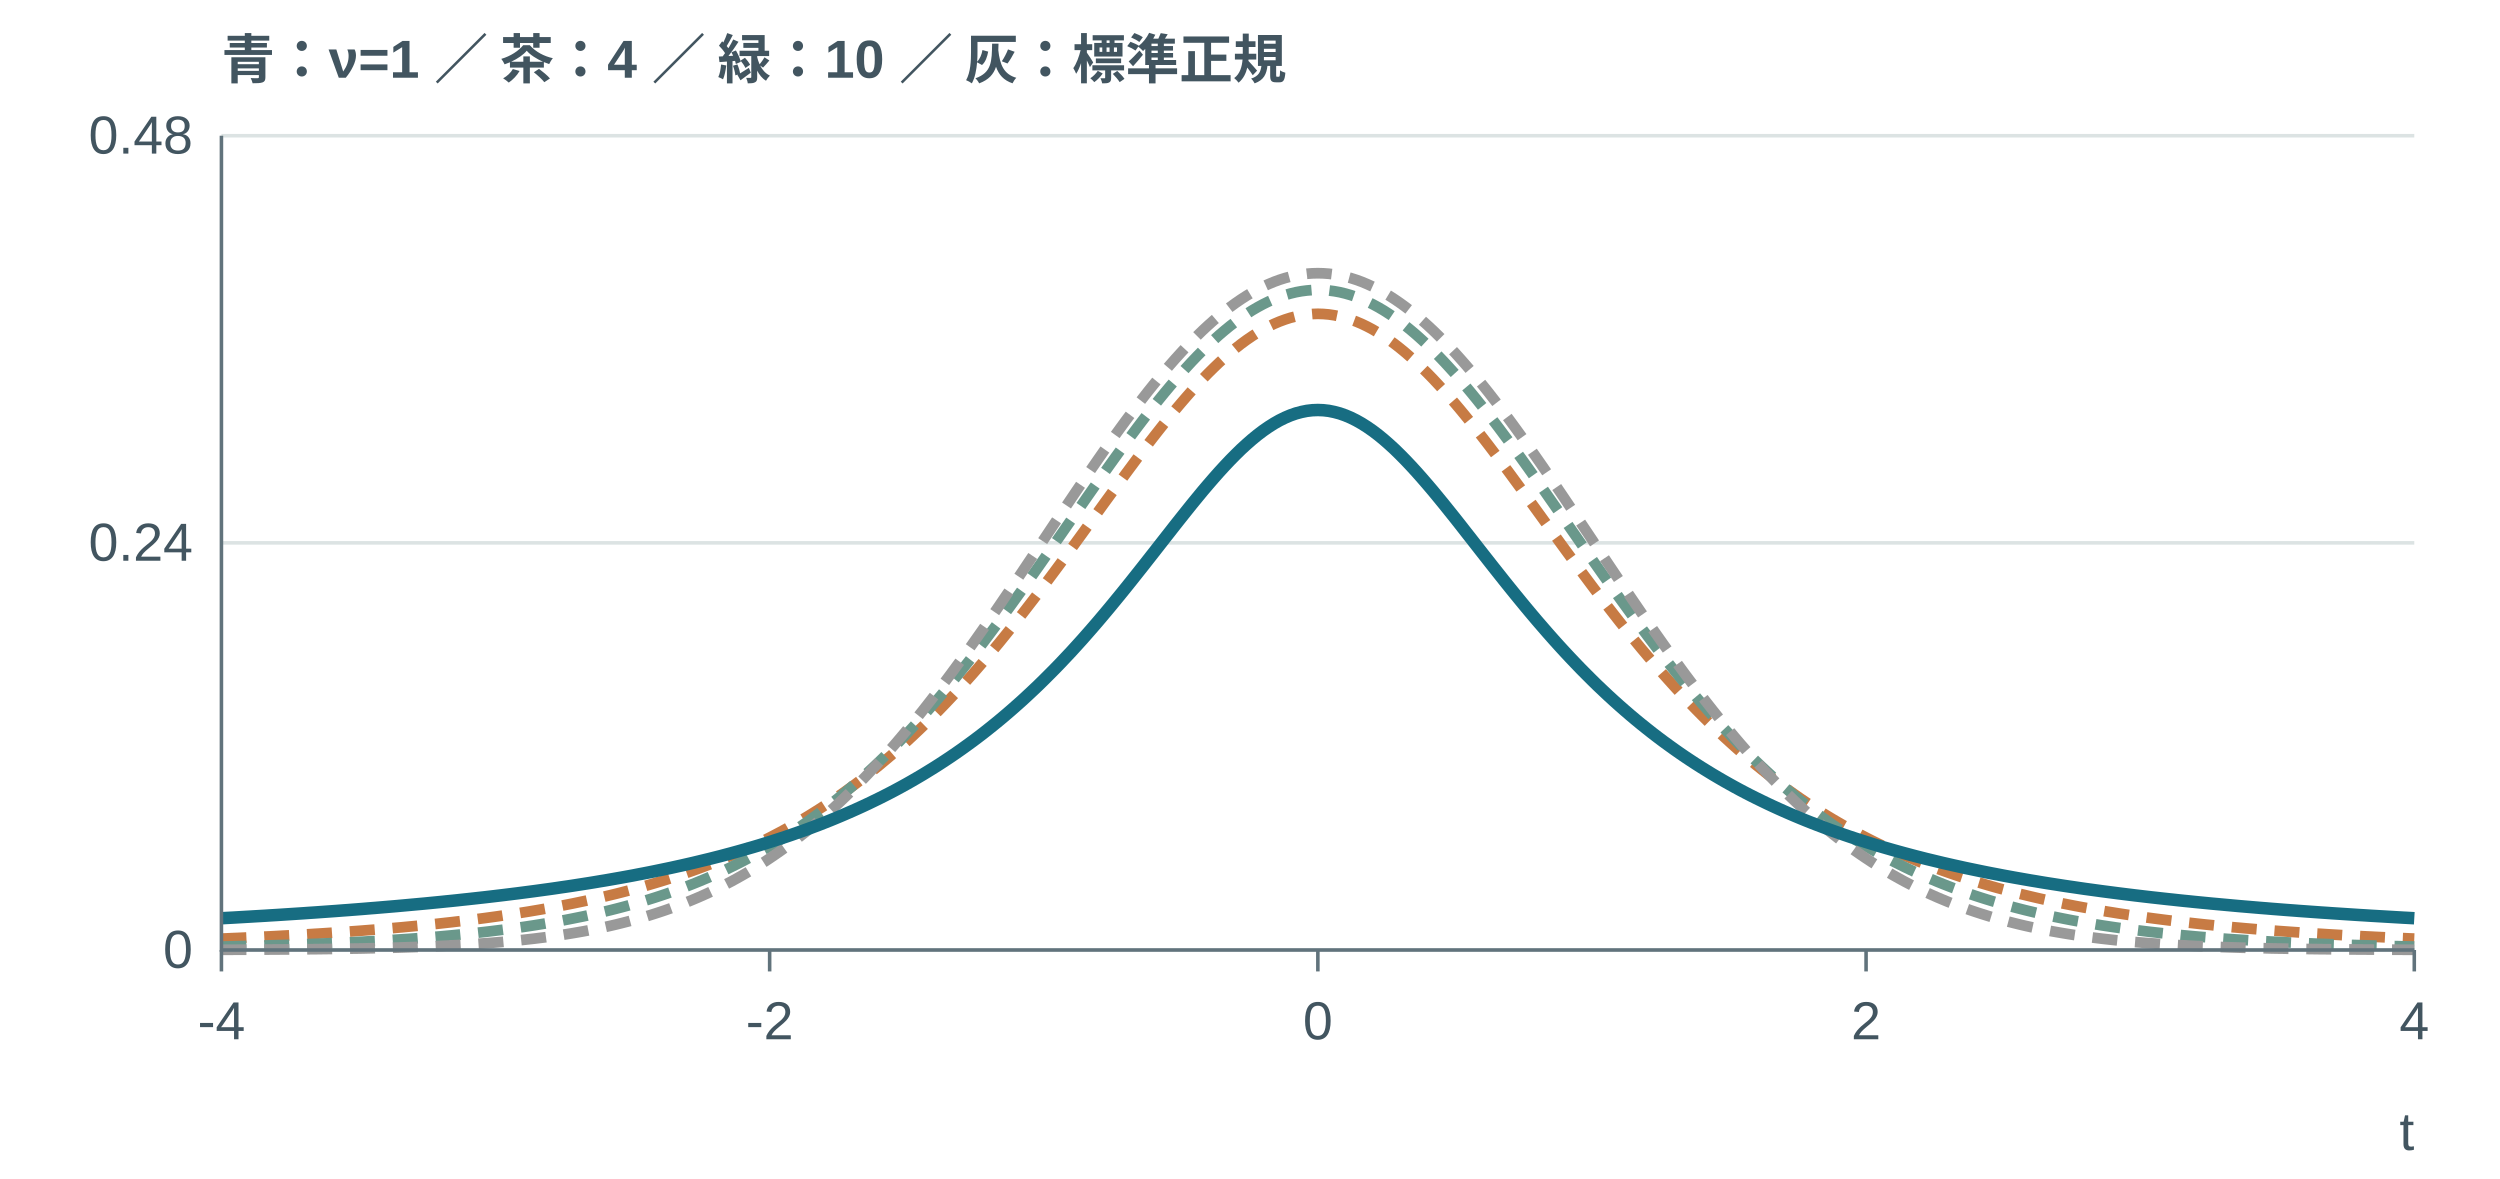
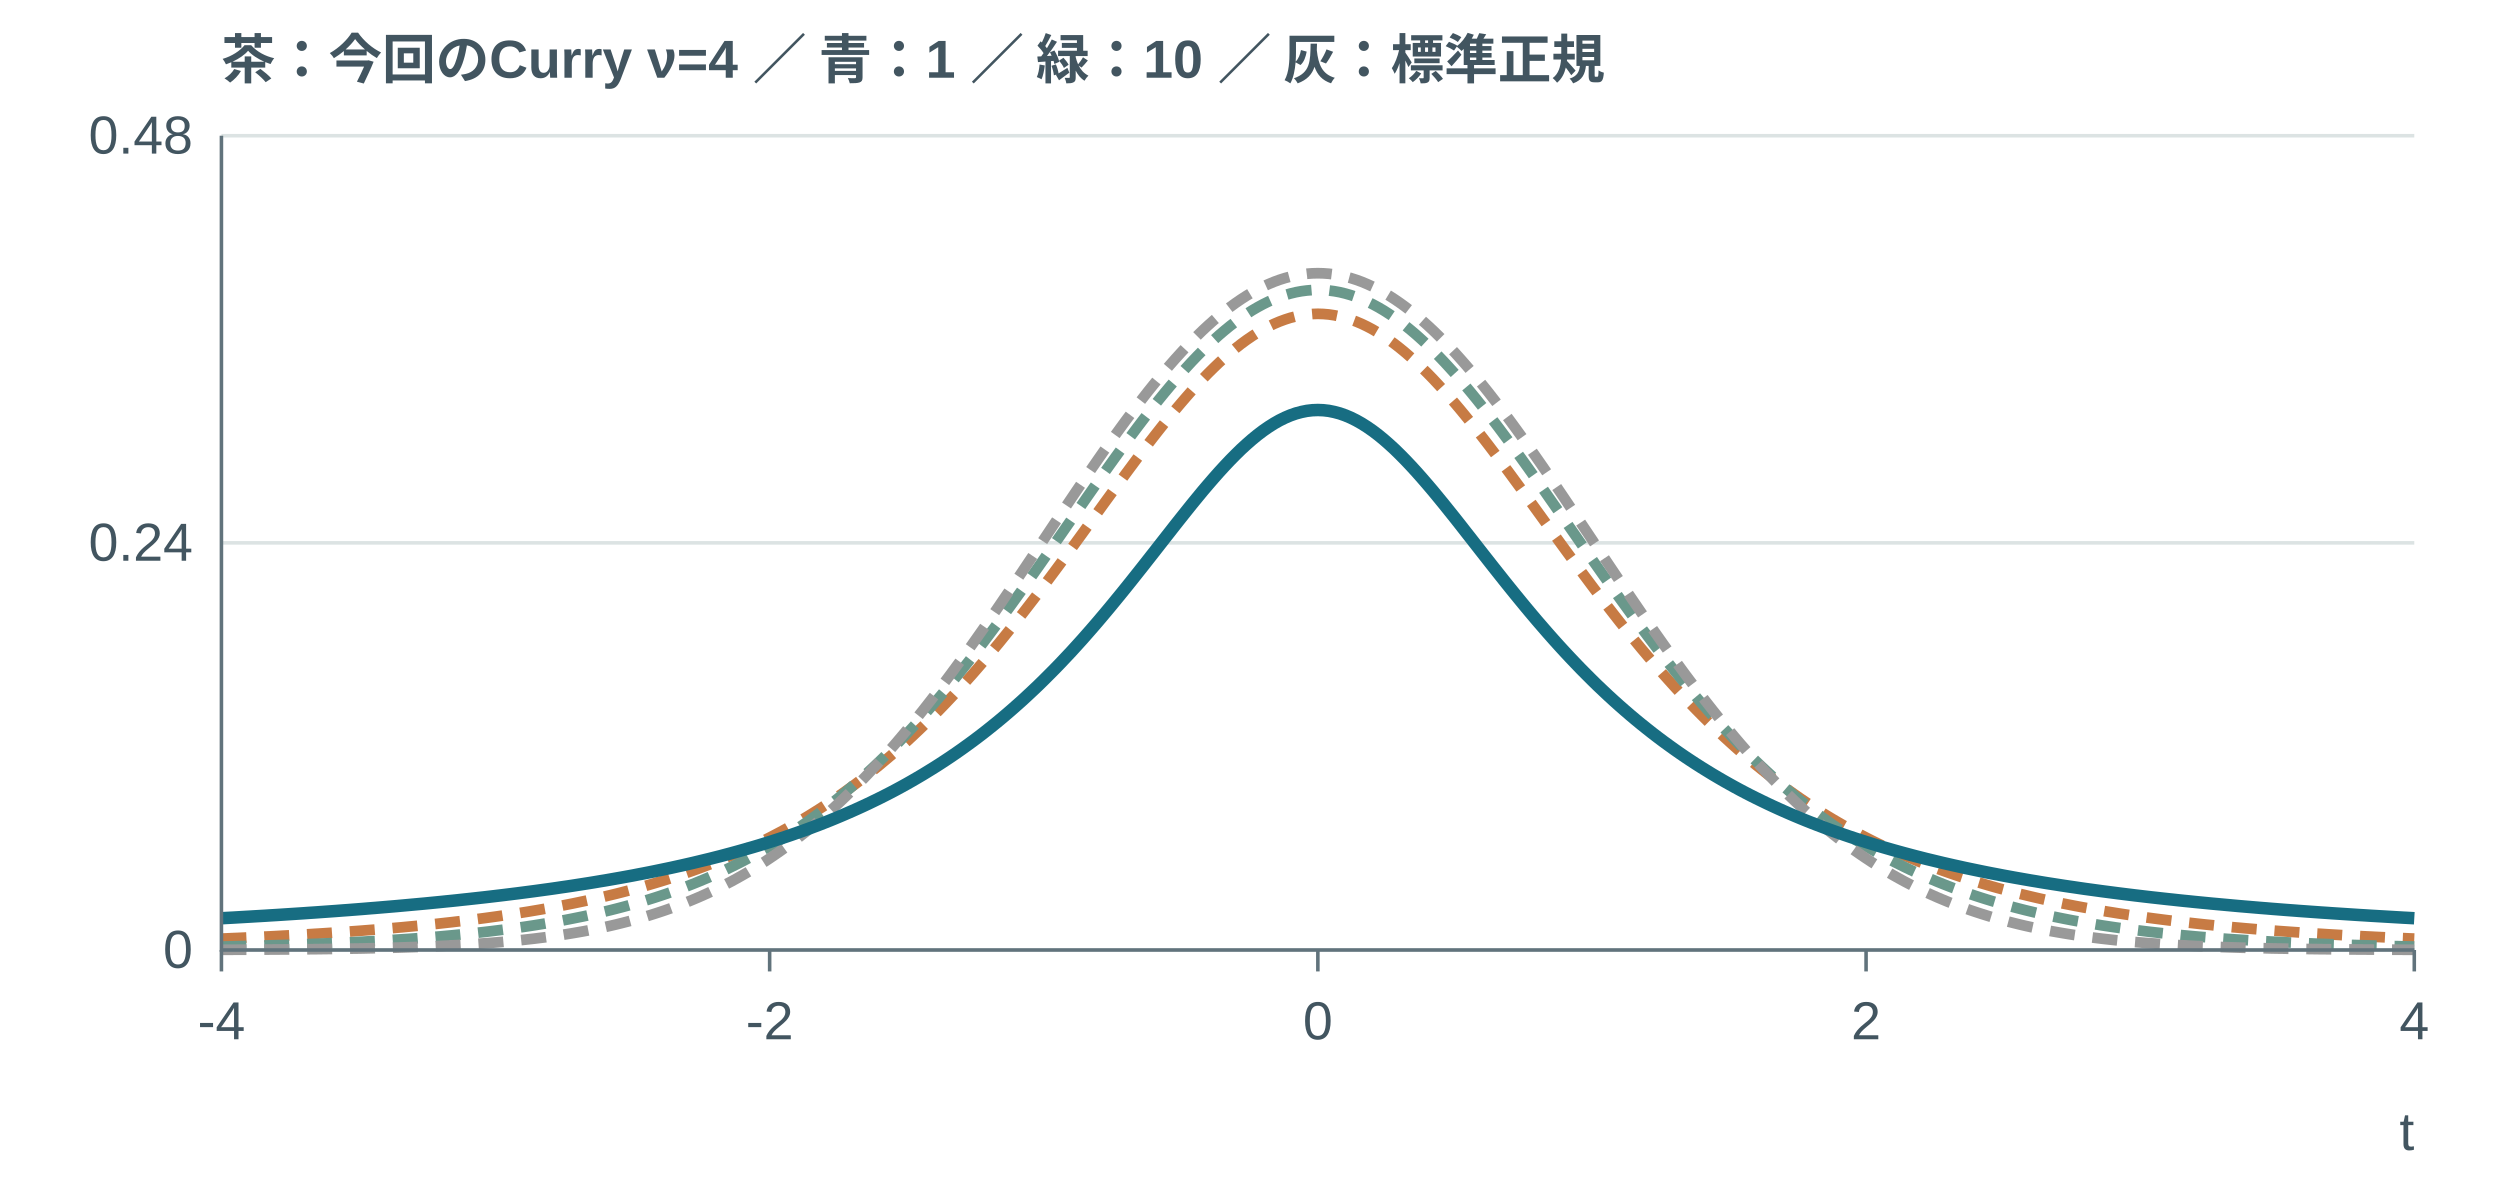
- <svg xmlns="http://www.w3.org/2000/svg" viewBox="0 0 700 330" role="img" aria-label="青：ν=1 ／ 茶：4 ／ 緑：10 ／ 灰：標準正規">
+ <svg xmlns="http://www.w3.org/2000/svg" viewBox="0 0 700 330" role="img" aria-label="茶：今回のCurry ν=4 ／ 青：1 ／ 緑：10 ／ 灰：標準正規">
  <g font-family="Arial,Hiragino Sans,sans-serif" font-size="15" fill="#425560">
-     <text x="62" y="22" font-weight="bold">青：ν=1 ／ 茶：4 ／ 緑：10 ／ 灰：標準正規</text>
+     <text x="62" y="22" font-weight="bold">茶：今回のCurry ν=4 ／ 青：1 ／ 緑：10 ／ 灰：標準正規</text>
    <line x1="62" x2="676" y1="266" y2="266" stroke="#dce3e3" />
    <text x="54" y="271" text-anchor="end">0</text>
    <line x1="62" x2="676" y1="152" y2="152" stroke="#dce3e3" />
    <text x="54" y="157" text-anchor="end">0.24</text>
    <line x1="62" x2="676" y1="38" y2="38" stroke="#dce3e3" />
    <text x="54" y="43" text-anchor="end">0.48</text>
    <path d="M62.00,262.81 L63.54,262.75 L65.07,262.68 L66.61,262.62 L68.14,262.55 L69.68,262.48 L71.21,262.40 L72.75,262.33 L74.28,262.25 L75.82,262.18 L77.35,262.10 L78.89,262.01 L80.42,261.93 L81.95,261.85 L83.49,261.76 L85.02,261.67 L86.56,261.58 L88.09,261.48 L89.63,261.39 L91.16,261.29 L92.70,261.19 L94.23,261.08 L95.77,260.98 L97.31,260.87 L98.84,260.76 L100.38,260.65 L101.91,260.53 L103.44,260.41 L104.98,260.29 L106.52,260.16 L108.05,260.03 L109.59,259.90 L111.12,259.76 L112.66,259.63 L114.19,259.48 L115.73,259.34 L117.26,259.19 L118.80,259.03 L120.33,258.88 L121.87,258.72 L123.40,258.55 L124.93,258.38 L126.47,258.21 L128.00,258.03 L129.54,257.85 L131.07,257.66 L132.61,257.47 L134.14,257.27 L135.68,257.07 L137.22,256.86 L138.75,256.65 L140.28,256.43 L141.82,256.20 L143.36,255.97 L144.89,255.74 L146.43,255.49 L147.96,255.25 L149.49,254.99 L151.03,254.73 L152.56,254.46 L154.10,254.18 L155.63,253.90 L157.17,253.61 L158.70,253.31 L160.24,253.01 L161.77,252.69 L163.31,252.37 L164.84,252.04 L166.38,251.70 L167.91,251.35 L169.45,250.99 L170.99,250.62 L172.52,250.25 L174.06,249.86 L175.59,249.46 L177.13,249.05 L178.66,248.64 L180.19,248.21 L181.73,247.76 L183.26,247.31 L184.80,246.85 L186.34,246.37 L187.87,245.88 L189.41,245.38 L190.94,244.86 L192.48,244.33 L194.01,243.79 L195.55,243.23 L197.08,242.66 L198.62,242.07 L200.15,241.47 L201.69,240.85 L203.22,240.21 L204.76,239.56 L206.29,238.90 L207.82,238.21 L209.36,237.51 L210.89,236.79 L212.43,236.05 L213.97,235.29 L215.50,234.51 L217.03,233.71 L218.57,232.90 L220.11,232.06 L221.64,231.20 L223.18,230.32 L224.71,229.42 L226.25,228.50 L227.78,227.55 L229.32,226.58 L230.85,225.59 L232.39,224.57 L233.92,223.53 L235.45,222.46 L236.99,221.37 L238.52,220.26 L240.06,219.12 L241.59,217.95 L243.13,216.75 L244.66,215.53 L246.20,214.29 L247.73,213.01 L249.27,211.71 L250.81,210.38 L252.34,209.02 L253.88,207.63 L255.41,206.22 L256.94,204.77 L258.48,203.30 L260.01,201.80 L261.55,200.27 L263.09,198.71 L264.62,197.13 L266.15,195.51 L267.69,193.87 L269.23,192.19 L270.76,190.49 L272.30,188.77 L273.83,187.01 L275.37,185.23 L276.90,183.42 L278.43,181.59 L279.97,179.73 L281.50,177.84 L283.04,175.93 L284.57,174.00 L286.11,172.05 L287.64,170.07 L289.18,168.08 L290.72,166.07 L292.25,164.04 L293.78,161.99 L295.32,159.93 L296.86,157.85 L298.39,155.76 L299.93,153.67 L301.46,151.56 L303.00,149.45 L304.53,147.33 L306.07,145.21 L307.60,143.09 L309.13,140.97 L310.67,138.86 L312.20,136.75 L313.74,134.66 L315.27,132.57 L316.81,130.50 L318.34,128.44 L319.88,126.40 L321.41,124.39 L322.95,122.40 L324.49,120.44 L326.02,118.51 L327.56,116.61 L329.09,114.75 L330.63,112.93 L332.16,111.15 L333.69,109.41 L335.23,107.73 L336.76,106.09 L338.30,104.51 L339.84,102.99 L341.37,101.52 L342.91,100.12 L344.44,98.78 L345.98,97.51 L347.51,96.31 L349.05,95.18 L350.58,94.13 L352.12,93.15 L353.65,92.25 L355.19,91.43 L356.72,90.69 L358.25,90.04 L359.79,89.47 L361.32,88.98 L362.86,88.59 L364.39,88.28 L365.93,88.05 L367.46,87.92 L369.00,87.87 L370.53,87.92 L372.07,88.05 L373.60,88.28 L375.14,88.59 L376.67,88.98 L378.21,89.47 L379.74,90.04 L381.28,90.69 L382.81,91.43 L384.35,92.25 L385.88,93.15 L387.42,94.13 L388.95,95.18 L390.49,96.31 L392.02,97.51 L393.56,98.78 L395.09,100.12 L396.63,101.52 L398.16,102.99 L399.70,104.51 L401.24,106.09 L402.77,107.73 L404.31,109.41 L405.84,111.15 L407.38,112.93 L408.91,114.75 L410.44,116.61 L411.98,118.51 L413.51,120.44 L415.05,122.40 L416.59,124.39 L418.12,126.40 L419.66,128.44 L421.19,130.50 L422.73,132.57 L424.26,134.66 L425.80,136.75 L427.33,138.86 L428.87,140.97 L430.40,143.09 L431.94,145.21 L433.47,147.33 L435.01,149.45 L436.54,151.56 L438.08,153.67 L439.61,155.76 L441.15,157.85 L442.68,159.93 L444.22,161.99 L445.75,164.04 L447.28,166.07 L448.82,168.08 L450.35,170.07 L451.89,172.05 L453.42,174.00 L454.96,175.93 L456.49,177.84 L458.03,179.73 L459.56,181.59 L461.10,183.42 L462.63,185.23 L464.17,187.01 L465.70,188.77 L467.24,190.49 L468.77,192.19 L470.31,193.87 L471.84,195.51 L473.38,197.13 L474.91,198.71 L476.45,200.27 L477.99,201.80 L479.52,203.30 L481.06,204.77 L482.59,206.22 L484.13,207.63 L485.66,209.02 L487.19,210.38 L488.73,211.71 L490.26,213.01 L491.80,214.29 L493.34,215.53 L494.87,216.75 L496.41,217.95 L497.94,219.12 L499.48,220.26 L501.01,221.37 L502.55,222.46 L504.08,223.53 L505.62,224.57 L507.15,225.59 L508.69,226.58 L510.22,227.55 L511.76,228.50 L513.29,229.42 L514.83,230.32 L516.36,231.20 L517.89,232.06 L519.43,232.90 L520.97,233.71 L522.50,234.51 L524.03,235.29 L525.57,236.05 L527.11,236.79 L528.64,237.51 L530.17,238.21 L531.71,238.90 L533.24,239.56 L534.78,240.21 L536.32,240.85 L537.85,241.47 L539.38,242.07 L540.92,242.66 L542.45,243.23 L543.99,243.79 L545.52,244.33 L547.06,244.86 L548.60,245.38 L550.13,245.88 L551.66,246.37 L553.20,246.85 L554.74,247.31 L556.27,247.76 L557.81,248.21 L559.34,248.64 L560.88,249.05 L562.41,249.46 L563.94,249.86 L565.48,250.25 L567.01,250.62 L568.55,250.99 L570.09,251.35 L571.62,251.70 L573.15,252.04 L574.69,252.37 L576.23,252.69 L577.76,253.01 L579.30,253.31 L580.83,253.61 L582.37,253.90 L583.90,254.18 L585.44,254.46 L586.97,254.73 L588.50,254.99 L590.04,255.25 L591.58,255.49 L593.11,255.74 L594.64,255.97 L596.18,256.20 L597.72,256.43 L599.25,256.65 L600.78,256.86 L602.32,257.07 L603.86,257.27 L605.39,257.47 L606.92,257.66 L608.46,257.85 L610.00,258.03 L611.53,258.21 L613.06,258.38 L614.60,258.55 L616.13,258.72 L617.67,258.88 L619.20,259.03 L620.74,259.19 L622.27,259.34 L623.81,259.48 L625.35,259.63 L626.88,259.76 L628.41,259.90 L629.95,260.03 L631.49,260.16 L633.02,260.29 L634.55,260.41 L636.09,260.53 L637.63,260.65 L639.16,260.76 L640.70,260.87 L642.23,260.98 L643.76,261.08 L645.30,261.19 L646.84,261.29 L648.37,261.39 L649.90,261.48 L651.44,261.58 L652.98,261.67 L654.51,261.76 L656.05,261.85 L657.58,261.93 L659.12,262.01 L660.65,262.10 L662.19,262.18 L663.72,262.25 L665.25,262.33 L666.79,262.40 L668.33,262.48 L669.86,262.55 L671.39,262.62 L672.93,262.68 L674.47,262.75 L676.00,262.81" fill="none" stroke="#c77b44" stroke-width="3" stroke-dasharray="7 5" />
    <path d="M62.00,265.04 L63.54,265.00 L65.07,264.97 L66.61,264.93 L68.14,264.90 L69.68,264.86 L71.21,264.82 L72.75,264.78 L74.28,264.73 L75.82,264.69 L77.35,264.64 L78.89,264.60 L80.42,264.55 L81.95,264.50 L83.49,264.44 L85.02,264.39 L86.56,264.33 L88.09,264.28 L89.63,264.22 L91.16,264.15 L92.70,264.09 L94.23,264.02 L95.77,263.95 L97.31,263.88 L98.84,263.81 L100.38,263.73 L101.91,263.65 L103.44,263.56 L104.98,263.48 L106.52,263.39 L108.05,263.30 L109.59,263.20 L111.12,263.10 L112.66,263.00 L114.19,262.90 L115.73,262.79 L117.26,262.67 L118.80,262.55 L120.33,262.43 L121.87,262.31 L123.40,262.18 L124.93,262.04 L126.47,261.90 L128.00,261.75 L129.54,261.60 L131.07,261.45 L132.61,261.29 L134.14,261.12 L135.68,260.95 L137.22,260.77 L138.75,260.58 L140.28,260.39 L141.82,260.20 L143.36,259.99 L144.89,259.78 L146.43,259.56 L147.96,259.33 L149.49,259.10 L151.03,258.85 L152.56,258.60 L154.10,258.34 L155.63,258.07 L157.17,257.80 L158.70,257.51 L160.24,257.21 L161.77,256.90 L163.31,256.59 L164.84,256.26 L166.38,255.92 L167.91,255.57 L169.45,255.20 L170.99,254.83 L172.52,254.44 L174.06,254.04 L175.59,253.63 L177.13,253.20 L178.66,252.76 L180.19,252.31 L181.73,251.84 L183.26,251.36 L184.80,250.86 L186.34,250.34 L187.87,249.81 L189.41,249.26 L190.94,248.70 L192.48,248.11 L194.01,247.51 L195.55,246.89 L197.08,246.25 L198.62,245.60 L200.15,244.92 L201.69,244.22 L203.22,243.50 L204.76,242.76 L206.29,242.00 L207.82,241.22 L209.36,240.41 L210.89,239.58 L212.43,238.73 L213.97,237.86 L215.50,236.96 L217.03,236.03 L218.57,235.08 L220.11,234.10 L221.64,233.10 L223.18,232.07 L224.71,231.02 L226.25,229.93 L227.78,228.82 L229.32,227.69 L230.85,226.52 L232.39,225.32 L233.92,224.10 L235.45,222.85 L236.99,221.56 L238.52,220.25 L240.06,218.91 L241.59,217.54 L243.13,216.13 L244.66,214.70 L246.20,213.24 L247.73,211.74 L249.27,210.22 L250.81,208.66 L252.34,207.08 L253.88,205.46 L255.41,203.82 L256.94,202.14 L258.48,200.44 L260.01,198.70 L261.55,196.94 L263.09,195.14 L264.62,193.32 L266.15,191.47 L267.69,189.60 L269.23,187.70 L270.76,185.77 L272.30,183.81 L273.83,181.84 L275.37,179.83 L276.90,177.81 L278.43,175.76 L279.97,173.70 L281.50,171.61 L283.04,169.51 L284.57,167.39 L286.11,165.25 L287.64,163.10 L289.18,160.94 L290.72,158.76 L292.25,156.58 L293.78,154.39 L295.32,152.19 L296.86,149.98 L298.39,147.78 L299.93,145.57 L301.46,143.37 L303.00,141.17 L304.53,138.97 L306.07,136.78 L307.60,134.60 L309.13,132.44 L310.67,130.28 L312.20,128.15 L313.74,126.03 L315.27,123.93 L316.81,121.86 L318.34,119.81 L319.88,117.79 L321.41,115.80 L322.95,113.85 L324.49,111.92 L326.02,110.04 L327.56,108.20 L329.09,106.40 L330.63,104.64 L332.16,102.94 L333.69,101.28 L335.23,99.67 L336.76,98.12 L338.30,96.63 L339.84,95.19 L341.37,93.81 L342.91,92.50 L344.44,91.25 L345.98,90.06 L347.51,88.94 L349.05,87.90 L350.58,86.92 L352.12,86.02 L353.65,85.19 L355.19,84.43 L356.72,83.75 L358.25,83.15 L359.79,82.63 L361.32,82.19 L362.86,81.82 L364.39,81.54 L365.93,81.34 L367.46,81.21 L369.00,81.17 L370.53,81.21 L372.07,81.34 L373.60,81.54 L375.14,81.82 L376.67,82.19 L378.21,82.63 L379.74,83.15 L381.28,83.75 L382.81,84.43 L384.35,85.19 L385.88,86.02 L387.42,86.92 L388.95,87.90 L390.49,88.94 L392.02,90.06 L393.56,91.25 L395.09,92.50 L396.63,93.81 L398.16,95.19 L399.70,96.63 L401.24,98.12 L402.77,99.67 L404.31,101.28 L405.84,102.94 L407.38,104.64 L408.91,106.40 L410.44,108.20 L411.98,110.04 L413.51,111.92 L415.05,113.85 L416.59,115.80 L418.12,117.79 L419.66,119.81 L421.19,121.86 L422.73,123.93 L424.26,126.03 L425.80,128.15 L427.33,130.28 L428.87,132.44 L430.40,134.60 L431.94,136.78 L433.47,138.97 L435.01,141.17 L436.54,143.37 L438.08,145.57 L439.61,147.78 L441.15,149.98 L442.68,152.19 L444.22,154.39 L445.75,156.58 L447.28,158.76 L448.82,160.94 L450.35,163.10 L451.89,165.25 L453.42,167.39 L454.96,169.51 L456.49,171.61 L458.03,173.70 L459.56,175.76 L461.10,177.81 L462.63,179.83 L464.17,181.84 L465.70,183.81 L467.24,185.77 L468.77,187.70 L470.31,189.60 L471.84,191.47 L473.38,193.32 L474.91,195.14 L476.45,196.94 L477.99,198.70 L479.52,200.44 L481.06,202.14 L482.59,203.82 L484.13,205.46 L485.66,207.08 L487.19,208.66 L488.73,210.22 L490.26,211.74 L491.80,213.24 L493.34,214.70 L494.87,216.13 L496.41,217.54 L497.94,218.91 L499.48,220.25 L501.01,221.56 L502.55,222.85 L504.08,224.10 L505.62,225.32 L507.15,226.52 L508.69,227.69 L510.22,228.82 L511.76,229.93 L513.29,231.02 L514.83,232.07 L516.36,233.10 L517.89,234.10 L519.43,235.08 L520.97,236.03 L522.50,236.96 L524.03,237.86 L525.57,238.73 L527.11,239.58 L528.64,240.41 L530.17,241.22 L531.71,242.00 L533.24,242.76 L534.78,243.50 L536.32,244.22 L537.85,244.92 L539.38,245.60 L540.92,246.25 L542.45,246.89 L543.99,247.51 L545.52,248.11 L547.06,248.70 L548.60,249.26 L550.13,249.81 L551.66,250.34 L553.20,250.86 L554.74,251.36 L556.27,251.84 L557.81,252.31 L559.34,252.76 L560.88,253.20 L562.41,253.63 L563.94,254.04 L565.48,254.44 L567.01,254.83 L568.55,255.20 L570.09,255.57 L571.62,255.92 L573.15,256.26 L574.69,256.59 L576.23,256.90 L577.76,257.21 L579.30,257.51 L580.83,257.80 L582.37,258.07 L583.90,258.34 L585.44,258.60 L586.97,258.85 L588.50,259.10 L590.04,259.33 L591.58,259.56 L593.11,259.78 L594.64,259.99 L596.18,260.20 L597.72,260.39 L599.25,260.58 L600.78,260.77 L602.32,260.95 L603.86,261.12 L605.39,261.29 L606.92,261.45 L608.46,261.60 L610.00,261.75 L611.53,261.90 L613.06,262.04 L614.60,262.18 L616.13,262.31 L617.67,262.43 L619.20,262.55 L620.74,262.67 L622.27,262.79 L623.81,262.90 L625.35,263.00 L626.88,263.10 L628.41,263.20 L629.95,263.30 L631.49,263.39 L633.02,263.48 L634.55,263.56 L636.09,263.65 L637.63,263.73 L639.16,263.81 L640.70,263.88 L642.23,263.95 L643.76,264.02 L645.30,264.09 L646.84,264.15 L648.37,264.22 L649.90,264.28 L651.44,264.33 L652.98,264.39 L654.51,264.44 L656.05,264.50 L657.58,264.55 L659.12,264.60 L660.65,264.64 L662.19,264.69 L663.72,264.73 L665.25,264.78 L666.79,264.82 L668.33,264.86 L669.86,264.90 L671.39,264.93 L672.93,264.97 L674.47,265.00 L676.00,265.04" fill="none" stroke="#6a988b" stroke-width="3" stroke-dasharray="7 5" />
    <path d="M62.00,265.94 L63.54,265.93 L65.07,265.93 L66.61,265.92 L68.14,265.91 L69.68,265.91 L71.21,265.90 L72.75,265.89 L74.28,265.88 L75.82,265.87 L77.35,265.86 L78.89,265.85 L80.42,265.84 L81.95,265.83 L83.49,265.81 L85.02,265.80 L86.56,265.78 L88.09,265.77 L89.63,265.75 L91.16,265.73 L92.70,265.71 L94.23,265.69 L95.77,265.66 L97.31,265.64 L98.84,265.61 L100.38,265.59 L101.91,265.56 L103.44,265.52 L104.98,265.49 L106.52,265.45 L108.05,265.41 L109.59,265.37 L111.12,265.33 L112.66,265.28 L114.19,265.23 L115.73,265.18 L117.26,265.13 L118.80,265.07 L120.33,265.00 L121.87,264.94 L123.40,264.87 L124.93,264.79 L126.47,264.71 L128.00,264.63 L129.54,264.54 L131.07,264.45 L132.61,264.35 L134.14,264.24 L135.68,264.13 L137.22,264.02 L138.75,263.89 L140.28,263.77 L141.82,263.63 L143.36,263.48 L144.89,263.33 L146.43,263.17 L147.96,263.00 L149.49,262.83 L151.03,262.64 L152.56,262.45 L154.10,262.24 L155.63,262.02 L157.17,261.80 L158.70,261.56 L160.24,261.31 L161.77,261.05 L163.31,260.78 L164.84,260.49 L166.38,260.19 L167.91,259.88 L169.45,259.55 L170.99,259.21 L172.52,258.85 L174.06,258.47 L175.59,258.08 L177.13,257.67 L178.66,257.25 L180.19,256.81 L181.73,256.34 L183.26,255.86 L184.80,255.36 L186.34,254.84 L187.87,254.30 L189.41,253.74 L190.94,253.15 L192.48,252.54 L194.01,251.91 L195.55,251.26 L197.08,250.58 L198.62,249.88 L200.15,249.15 L201.69,248.40 L203.22,247.61 L204.76,246.81 L206.29,245.97 L207.82,245.11 L209.36,244.22 L210.89,243.30 L212.43,242.34 L213.97,241.36 L215.50,240.35 L217.03,239.31 L218.57,238.24 L220.11,237.14 L221.64,236.00 L223.18,234.83 L224.71,233.63 L226.25,232.40 L227.78,231.13 L229.32,229.83 L230.85,228.50 L232.39,227.13 L233.92,225.73 L235.45,224.30 L236.99,222.83 L238.52,221.33 L240.06,219.79 L241.59,218.22 L243.13,216.62 L244.66,214.98 L246.20,213.31 L247.73,211.61 L249.27,209.88 L250.81,208.11 L252.34,206.31 L253.88,204.48 L255.41,202.62 L256.94,200.73 L258.48,198.81 L260.01,196.86 L261.55,194.88 L263.09,192.87 L264.62,190.84 L266.15,188.79 L267.69,186.70 L269.23,184.60 L270.76,182.47 L272.30,180.32 L273.83,178.15 L275.37,175.97 L276.90,173.76 L278.43,171.54 L279.97,169.30 L281.50,167.05 L283.04,164.79 L284.57,162.52 L286.11,160.24 L287.64,157.95 L289.18,155.66 L290.72,153.36 L292.25,151.06 L293.78,148.77 L295.32,146.47 L296.86,144.18 L298.39,141.89 L299.93,139.61 L301.46,137.34 L303.00,135.08 L304.53,132.84 L306.07,130.61 L307.60,128.40 L309.13,126.21 L310.67,124.04 L312.20,121.89 L313.74,119.77 L315.27,117.68 L316.81,115.62 L318.34,113.59 L319.88,111.60 L321.41,109.64 L322.95,107.72 L324.49,105.84 L326.02,104.00 L327.56,102.21 L329.09,100.47 L330.63,98.77 L332.16,97.12 L333.69,95.53 L335.23,93.99 L336.76,92.50 L338.30,91.07 L339.84,89.70 L341.37,88.39 L342.91,87.14 L344.44,85.96 L345.98,84.84 L347.51,83.79 L349.05,82.80 L350.58,81.88 L352.12,81.03 L353.65,80.25 L355.19,79.55 L356.72,78.91 L358.25,78.35 L359.79,77.86 L361.32,77.45 L362.86,77.11 L364.39,76.84 L365.93,76.65 L367.46,76.54 L369.00,76.50 L370.53,76.54 L372.07,76.65 L373.60,76.84 L375.14,77.11 L376.67,77.45 L378.21,77.86 L379.74,78.35 L381.28,78.91 L382.81,79.55 L384.35,80.25 L385.88,81.03 L387.42,81.88 L388.95,82.80 L390.49,83.79 L392.02,84.84 L393.56,85.96 L395.09,87.14 L396.63,88.39 L398.16,89.70 L399.70,91.07 L401.24,92.50 L402.77,93.99 L404.31,95.53 L405.84,97.12 L407.38,98.77 L408.91,100.47 L410.44,102.21 L411.98,104.00 L413.51,105.84 L415.05,107.72 L416.59,109.64 L418.12,111.60 L419.66,113.59 L421.19,115.62 L422.73,117.68 L424.26,119.77 L425.80,121.89 L427.33,124.04 L428.87,126.21 L430.40,128.40 L431.94,130.61 L433.47,132.84 L435.01,135.08 L436.54,137.34 L438.08,139.61 L439.61,141.89 L441.15,144.18 L442.68,146.47 L444.22,148.77 L445.75,151.06 L447.28,153.36 L448.82,155.66 L450.35,157.95 L451.89,160.24 L453.42,162.52 L454.96,164.79 L456.49,167.05 L458.03,169.30 L459.56,171.54 L461.10,173.76 L462.63,175.97 L464.17,178.15 L465.70,180.32 L467.24,182.47 L468.77,184.60 L470.31,186.70 L471.84,188.79 L473.38,190.84 L474.91,192.87 L476.45,194.88 L477.99,196.86 L479.52,198.81 L481.06,200.73 L482.59,202.62 L484.13,204.48 L485.66,206.31 L487.19,208.11 L488.73,209.88 L490.26,211.61 L491.80,213.31 L493.34,214.98 L494.87,216.62 L496.41,218.22 L497.94,219.79 L499.48,221.33 L501.01,222.83 L502.55,224.30 L504.08,225.73 L505.62,227.13 L507.15,228.50 L508.69,229.83 L510.22,231.13 L511.76,232.40 L513.29,233.63 L514.83,234.83 L516.36,236.00 L517.89,237.14 L519.43,238.24 L520.97,239.31 L522.50,240.35 L524.03,241.36 L525.57,242.34 L527.11,243.30 L528.64,244.22 L530.17,245.11 L531.71,245.97 L533.24,246.81 L534.78,247.61 L536.32,248.40 L537.85,249.15 L539.38,249.88 L540.92,250.58 L542.45,251.26 L543.99,251.91 L545.52,252.54 L547.06,253.15 L548.60,253.74 L550.13,254.30 L551.66,254.84 L553.20,255.36 L554.74,255.86 L556.27,256.34 L557.81,256.81 L559.34,257.25 L560.88,257.67 L562.41,258.08 L563.94,258.47 L565.48,258.85 L567.01,259.21 L568.55,259.55 L570.09,259.88 L571.62,260.19 L573.15,260.49 L574.69,260.78 L576.23,261.05 L577.76,261.31 L579.30,261.56 L580.83,261.80 L582.37,262.02 L583.90,262.24 L585.44,262.45 L586.97,262.64 L588.50,262.83 L590.04,263.00 L591.58,263.17 L593.11,263.33 L594.64,263.48 L596.18,263.63 L597.72,263.77 L599.25,263.89 L600.78,264.02 L602.32,264.13 L603.86,264.24 L605.39,264.35 L606.92,264.45 L608.46,264.54 L610.00,264.63 L611.53,264.71 L613.06,264.79 L614.60,264.87 L616.13,264.94 L617.67,265.00 L619.20,265.07 L620.74,265.13 L622.27,265.18 L623.81,265.23 L625.35,265.28 L626.88,265.33 L628.41,265.37 L629.95,265.41 L631.49,265.45 L633.02,265.49 L634.55,265.52 L636.09,265.56 L637.63,265.59 L639.16,265.61 L640.70,265.64 L642.23,265.66 L643.76,265.69 L645.30,265.71 L646.84,265.73 L648.37,265.75 L649.90,265.77 L651.44,265.78 L652.98,265.80 L654.51,265.81 L656.05,265.83 L657.58,265.84 L659.12,265.85 L660.65,265.86 L662.19,265.87 L663.72,265.88 L665.25,265.89 L666.79,265.90 L668.33,265.91 L669.86,265.91 L671.39,265.92 L672.93,265.93 L674.47,265.93 L676.00,265.94" fill="none" stroke="#999" stroke-width="3" stroke-dasharray="7 5" />
    <rect x="63" y="266" width="23.583" height="0" fill="#287f74" opacity=".35" />
    <rect x="88.583" y="266" width="23.583" height="0" fill="#287f74" opacity=".35" />
    <rect x="114.167" y="266" width="23.583" height="0" fill="#287f74" opacity=".35" />
    <rect x="139.75" y="266" width="23.583" height="0" fill="#287f74" opacity=".35" />
    <rect x="165.333" y="266" width="23.583" height="0" fill="#287f74" opacity=".35" />
    <rect x="190.917" y="266" width="23.583" height="0" fill="#287f74" opacity=".35" />
    <rect x="216.5" y="266" width="23.583" height="0" fill="#287f74" opacity=".35" />
    <rect x="242.083" y="266" width="23.583" height="0" fill="#287f74" opacity=".35" />
    <rect x="267.667" y="266" width="23.583" height="0" fill="#287f74" opacity=".35" />
    <rect x="293.25" y="266" width="23.583" height="0" fill="#287f74" opacity=".35" />
    <rect x="318.833" y="266" width="23.583" height="0" fill="#287f74" opacity=".35" />
    <rect x="344.417" y="266" width="23.583" height="0" fill="#287f74" opacity=".35" />
    <rect x="370" y="266" width="23.583" height="0" fill="#287f74" opacity=".35" />
    <rect x="395.583" y="266" width="23.583" height="0" fill="#287f74" opacity=".35" />
    <rect x="421.167" y="266" width="23.583" height="0" fill="#287f74" opacity=".35" />
    <rect x="446.75" y="266" width="23.583" height="0" fill="#287f74" opacity=".35" />
    <rect x="472.333" y="266" width="23.583" height="0" fill="#287f74" opacity=".35" />
    <rect x="497.917" y="266" width="23.583" height="0" fill="#287f74" opacity=".35" />
    <rect x="523.5" y="266" width="23.583" height="0" fill="#287f74" opacity=".35" />
    <rect x="549.083" y="266" width="23.583" height="0" fill="#287f74" opacity=".35" />
    <rect x="574.667" y="266" width="23.583" height="0" fill="#287f74" opacity=".35" />
    <rect x="600.25" y="266" width="23.583" height="0" fill="#287f74" opacity=".35" />
    <rect x="625.833" y="266" width="23.583" height="0" fill="#287f74" opacity=".35" />
    <rect x="651.417" y="266" width="23.583" height="0" fill="#287f74" opacity=".35" />
    <path d="M62.00,257.11 L63.54,257.02 L65.07,256.94 L66.61,256.85 L68.14,256.76 L69.68,256.67 L71.21,256.58 L72.75,256.49 L74.28,256.40 L75.82,256.30 L77.35,256.21 L78.89,256.11 L80.42,256.01 L81.95,255.91 L83.49,255.81 L85.02,255.71 L86.56,255.60 L88.09,255.50 L89.63,255.39 L91.16,255.28 L92.70,255.17 L94.23,255.06 L95.77,254.94 L97.31,254.83 L98.84,254.71 L100.38,254.59 L101.91,254.47 L103.44,254.34 L104.98,254.22 L106.52,254.09 L108.05,253.96 L109.59,253.83 L111.12,253.70 L112.66,253.56 L114.19,253.42 L115.73,253.28 L117.26,253.14 L118.80,253.00 L120.33,252.85 L121.87,252.70 L123.40,252.55 L124.93,252.39 L126.47,252.24 L128.00,252.08 L129.54,251.91 L131.07,251.75 L132.61,251.58 L134.14,251.41 L135.68,251.24 L137.22,251.06 L138.75,250.88 L140.28,250.70 L141.82,250.51 L143.36,250.32 L144.89,250.13 L146.43,249.93 L147.96,249.73 L149.49,249.53 L151.03,249.32 L152.56,249.11 L154.10,248.90 L155.63,248.68 L157.17,248.45 L158.70,248.23 L160.24,248.00 L161.77,247.76 L163.31,247.52 L164.84,247.28 L166.38,247.03 L167.91,246.77 L169.45,246.52 L170.99,246.25 L172.52,245.98 L174.06,245.71 L175.59,245.43 L177.13,245.15 L178.66,244.85 L180.19,244.56 L181.73,244.26 L183.26,243.95 L184.80,243.63 L186.34,243.31 L187.87,242.99 L189.41,242.65 L190.94,242.31 L192.48,241.96 L194.01,241.61 L195.55,241.24 L197.08,240.87 L198.62,240.50 L200.15,240.11 L201.69,239.72 L203.22,239.31 L204.76,238.90 L206.29,238.48 L207.82,238.05 L209.36,237.61 L210.89,237.17 L212.43,236.71 L213.97,236.24 L215.50,235.76 L217.03,235.27 L218.57,234.77 L220.11,234.26 L221.64,233.74 L223.18,233.20 L224.71,232.66 L226.25,232.10 L227.78,231.52 L229.32,230.94 L230.85,230.34 L232.39,229.73 L233.92,229.10 L235.45,228.46 L236.99,227.80 L238.52,227.13 L240.06,226.44 L241.59,225.74 L243.13,225.02 L244.66,224.28 L246.20,223.53 L247.73,222.76 L249.27,221.97 L250.81,221.16 L252.34,220.33 L253.88,219.48 L255.41,218.61 L256.94,217.72 L258.48,216.81 L260.01,215.87 L261.55,214.92 L263.09,213.94 L264.62,212.94 L266.15,211.92 L267.69,210.87 L269.23,209.79 L270.76,208.69 L272.30,207.57 L273.83,206.42 L275.37,205.24 L276.90,204.03 L278.43,202.80 L279.97,201.54 L281.50,200.25 L283.04,198.93 L284.57,197.58 L286.11,196.21 L287.64,194.80 L289.18,193.36 L290.72,191.90 L292.25,190.40 L293.78,188.87 L295.32,187.32 L296.86,185.73 L298.39,184.11 L299.93,182.47 L301.46,180.79 L303.00,179.09 L304.53,177.35 L306.07,175.59 L307.60,173.81 L309.13,172.00 L310.67,170.16 L312.20,168.30 L313.74,166.42 L315.27,164.53 L316.81,162.61 L318.34,160.68 L319.88,158.74 L321.41,156.79 L322.95,154.83 L324.49,152.86 L326.02,150.90 L327.56,148.94 L329.09,146.98 L330.63,145.04 L332.16,143.12 L333.69,141.21 L335.23,139.33 L336.76,137.47 L338.30,135.66 L339.84,133.88 L341.37,132.15 L342.91,130.47 L344.44,128.85 L345.98,127.29 L347.51,125.79 L349.05,124.38 L350.58,123.04 L352.12,121.78 L353.65,120.62 L355.19,119.55 L356.72,118.58 L358.25,117.71 L359.79,116.95 L361.32,116.30 L362.86,115.76 L364.39,115.35 L365.93,115.04 L367.46,114.86 L369.00,114.80 L370.53,114.86 L372.07,115.04 L373.60,115.35 L375.14,115.76 L376.67,116.30 L378.21,116.95 L379.74,117.71 L381.28,118.58 L382.81,119.55 L384.35,120.62 L385.88,121.78 L387.42,123.04 L388.95,124.38 L390.49,125.79 L392.02,127.29 L393.56,128.85 L395.09,130.47 L396.63,132.15 L398.16,133.88 L399.70,135.66 L401.24,137.47 L402.77,139.33 L404.31,141.21 L405.84,143.12 L407.38,145.04 L408.91,146.98 L410.44,148.94 L411.98,150.90 L413.51,152.86 L415.05,154.83 L416.59,156.79 L418.12,158.74 L419.66,160.68 L421.19,162.61 L422.73,164.53 L424.26,166.42 L425.80,168.30 L427.33,170.16 L428.87,172.00 L430.40,173.81 L431.94,175.59 L433.47,177.35 L435.01,179.09 L436.54,180.79 L438.08,182.47 L439.61,184.11 L441.15,185.73 L442.68,187.32 L444.22,188.87 L445.75,190.40 L447.28,191.90 L448.82,193.36 L450.35,194.80 L451.89,196.21 L453.42,197.58 L454.96,198.93 L456.49,200.25 L458.03,201.54 L459.56,202.80 L461.10,204.03 L462.63,205.24 L464.17,206.42 L465.70,207.57 L467.24,208.69 L468.77,209.79 L470.31,210.87 L471.84,211.92 L473.38,212.94 L474.91,213.94 L476.45,214.92 L477.99,215.87 L479.52,216.81 L481.06,217.72 L482.59,218.61 L484.13,219.48 L485.66,220.33 L487.19,221.16 L488.73,221.97 L490.26,222.76 L491.80,223.53 L493.34,224.28 L494.87,225.02 L496.41,225.74 L497.94,226.44 L499.48,227.13 L501.01,227.80 L502.55,228.46 L504.08,229.10 L505.62,229.73 L507.15,230.34 L508.69,230.94 L510.22,231.52 L511.76,232.10 L513.29,232.66 L514.83,233.20 L516.36,233.74 L517.89,234.26 L519.43,234.77 L520.97,235.27 L522.50,235.76 L524.03,236.24 L525.57,236.71 L527.11,237.17 L528.64,237.61 L530.17,238.05 L531.71,238.48 L533.24,238.90 L534.78,239.31 L536.32,239.72 L537.85,240.11 L539.38,240.50 L540.92,240.87 L542.45,241.24 L543.99,241.61 L545.52,241.96 L547.06,242.31 L548.60,242.65 L550.13,242.99 L551.66,243.31 L553.20,243.63 L554.74,243.95 L556.27,244.26 L557.81,244.56 L559.34,244.85 L560.88,245.15 L562.41,245.43 L563.94,245.71 L565.48,245.98 L567.01,246.25 L568.55,246.52 L570.09,246.77 L571.62,247.03 L573.15,247.28 L574.69,247.52 L576.23,247.76 L577.76,248.00 L579.30,248.23 L580.83,248.45 L582.37,248.68 L583.90,248.90 L585.44,249.11 L586.97,249.32 L588.50,249.53 L590.04,249.73 L591.58,249.93 L593.11,250.13 L594.64,250.32 L596.18,250.51 L597.72,250.70 L599.25,250.88 L600.78,251.06 L602.32,251.24 L603.86,251.41 L605.39,251.58 L606.92,251.75 L608.46,251.91 L610.00,252.08 L611.53,252.24 L613.06,252.39 L614.60,252.55 L616.13,252.70 L617.67,252.85 L619.20,253.00 L620.74,253.14 L622.27,253.28 L623.81,253.42 L625.35,253.56 L626.88,253.70 L628.41,253.83 L629.95,253.96 L631.49,254.09 L633.02,254.22 L634.55,254.34 L636.09,254.47 L637.63,254.59 L639.16,254.71 L640.70,254.83 L642.23,254.94 L643.76,255.06 L645.30,255.17 L646.84,255.28 L648.37,255.39 L649.90,255.50 L651.44,255.60 L652.98,255.71 L654.51,255.81 L656.05,255.91 L657.58,256.01 L659.12,256.11 L660.65,256.21 L662.19,256.30 L663.72,256.40 L665.25,256.49 L666.79,256.58 L668.33,256.67 L669.86,256.76 L671.39,256.85 L672.93,256.94 L674.47,257.02 L676.00,257.11" fill="none" stroke="#176d82" stroke-width="3.5" />
    <path d="M62,38V266H676" stroke="#61737c" fill="none" />
    <path d="M62,266v6" stroke="#61737c" />
    <text x="62" y="291" text-anchor="middle">-4</text>
    <path d="M215.5,266v6" stroke="#61737c" />
    <text x="215.5" y="291" text-anchor="middle">-2</text>
    <path d="M369,266v6" stroke="#61737c" />
    <text x="369" y="291" text-anchor="middle">0</text>
    <path d="M522.5,266v6" stroke="#61737c" />
    <text x="522.5" y="291" text-anchor="middle">2</text>
    <path d="M676,266v6" stroke="#61737c" />
    <text x="676" y="291" text-anchor="middle">4</text>
    <text x="676" y="322" text-anchor="end">t</text>
  </g>
</svg>
